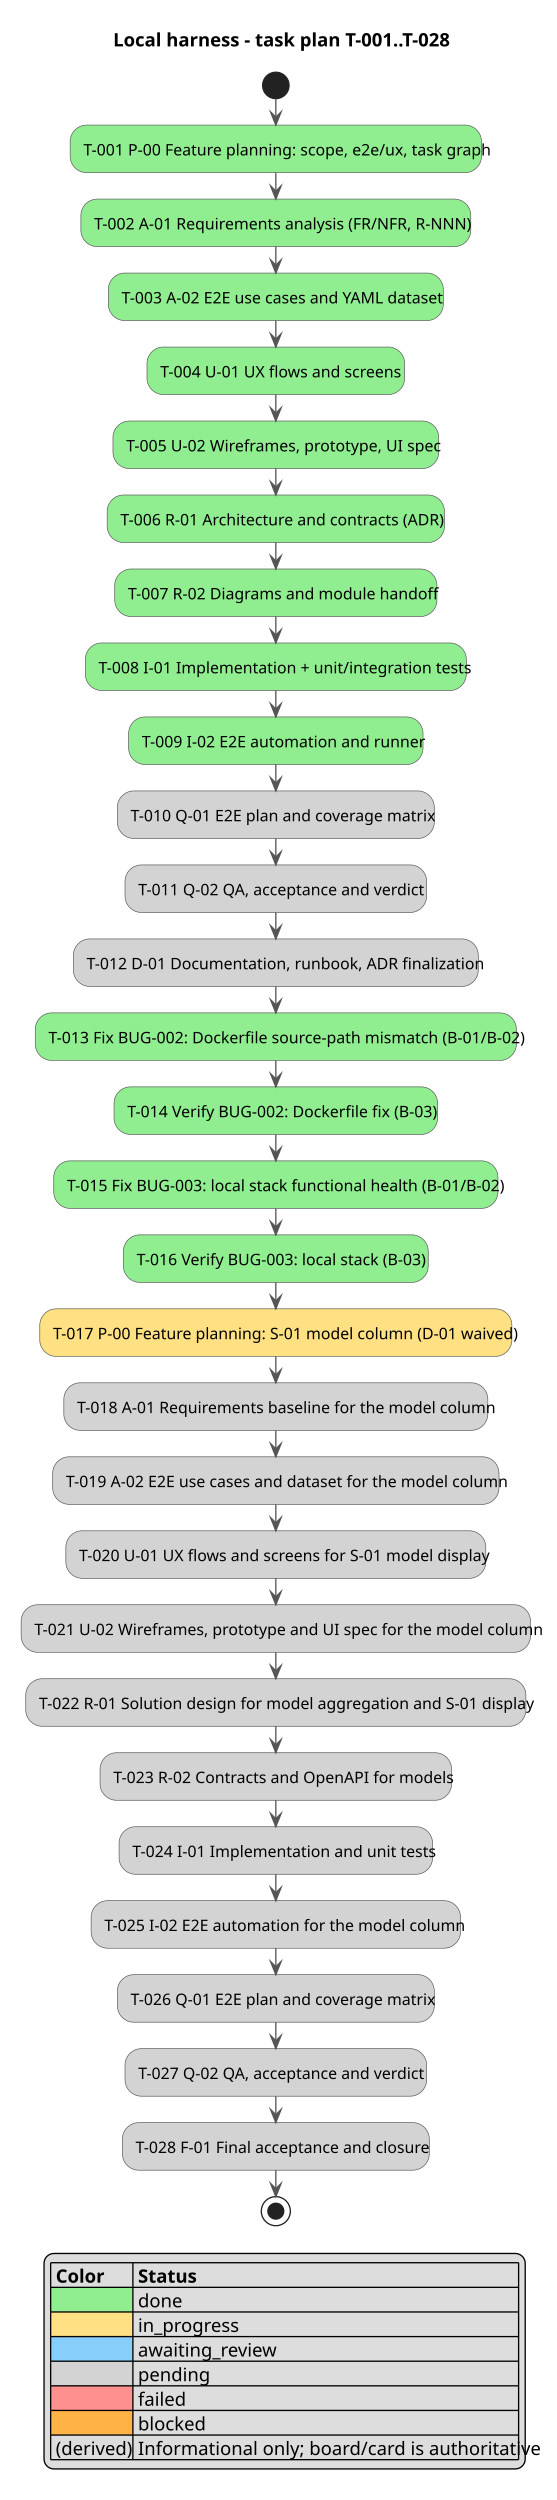
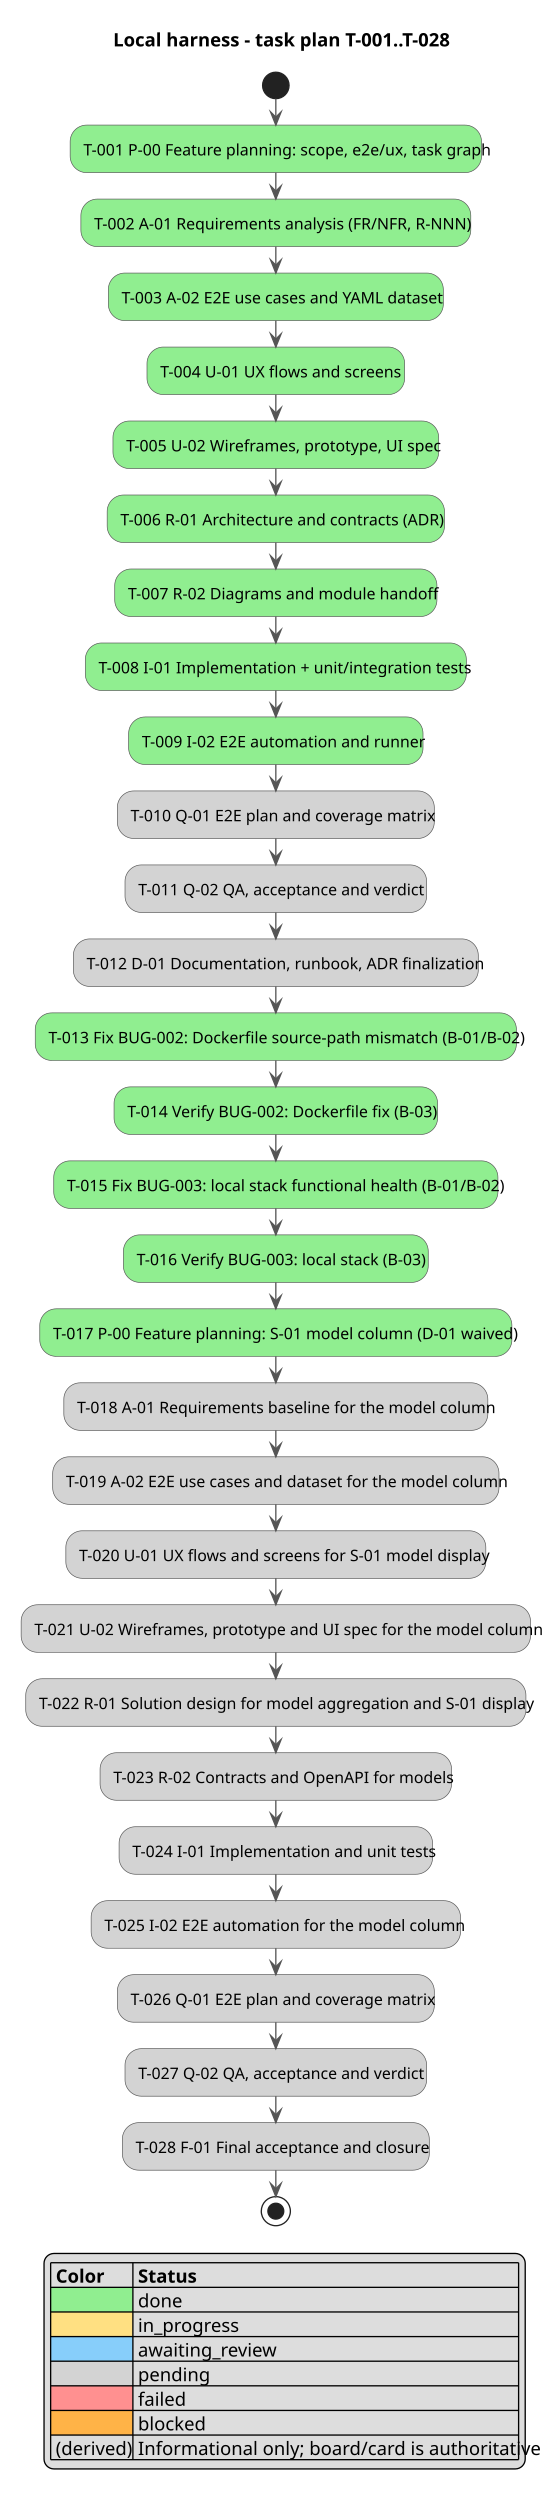
<svg xmlns="http://www.w3.org/2000/svg" version="1.1" data-diagram-type="ACTIVITY" style="width:421px;height:1891px;background:#FFFFFF;" width="421px" height="1891px" viewBox="0 0 421 1891" zoomAndPan="magnify" preserveAspectRatio="none" contentStyleType="text/css">
  <defs />
  <g font-family="sans-serif" lengthAdjust="spacing">
    <g class="title" data-source-line="5">
      <text x="85.599" y="35.107" fill="#000" font-size="14" textLength="248.076" font-weight="700" font-family="Segoe UI">Local harness - task plan T-001..T-028</text>
    </g>
    <ellipse cx="208.637" cy="64.621" rx="10" ry="10" fill="#222" style="stroke:#222;stroke-width:1;" />
    <rect x="53.072" y="94.621" width="311.129" height="35.961" fill="#90EE90" style="stroke:#555;stroke-width:0.5;" rx="12.5" ry="12.5" />
    <text x="63.072" y="117.57" fill="#000" font-size="12" textLength="291.129" font-family="Segoe UI">T-001 P-00 Feature planning: scope, e2e/ux, task graph</text>
    <rect x="61.182" y="150.582" width="294.91" height="35.961" fill="#90EE90" style="stroke:#555;stroke-width:0.5;" rx="12.5" ry="12.5" />
    <text x="71.182" y="173.531" fill="#000" font-size="12" textLength="274.91" font-family="Segoe UI">T-002 A-01 Requirements analysis (FR/NFR, R-NNN)</text>
    <rect x="81.941" y="206.543" width="253.391" height="35.961" fill="#90EE90" style="stroke:#555;stroke-width:0.5;" rx="12.5" ry="12.5" />
    <text x="91.941" y="229.492" fill="#000" font-size="12" textLength="233.391" font-family="Segoe UI">T-003 A-02 E2E use cases and YAML dataset</text>
    <rect x="111.191" y="262.504" width="194.891" height="35.961" fill="#90EE90" style="stroke:#555;stroke-width:0.5;" rx="12.5" ry="12.5" />
    <text x="121.191" y="285.453" fill="#000" font-size="12" textLength="174.891" font-family="Segoe UI">T-004 U-01 UX flows and screens</text>
    <rect x="85.451" y="318.465" width="246.371" height="35.961" fill="#90EE90" style="stroke:#555;stroke-width:0.5;" rx="12.5" ry="12.5" />
    <text x="95.451" y="341.414" fill="#000" font-size="12" textLength="226.371" font-family="Segoe UI">T-005 U-02 Wireframes, prototype, UI spec</text>
    <rect x="81.071" y="374.426" width="255.131" height="35.961" fill="#90EE90" style="stroke:#555;stroke-width:0.5;" rx="12.5" ry="12.5" />
    <text x="91.071" y="397.375" fill="#000" font-size="12" textLength="235.131" font-family="Segoe UI">T-006 R-01 Architecture and contracts (ADR)</text>
    <rect x="86.784" y="430.387" width="243.705" height="35.961" fill="#90EE90" style="stroke:#555;stroke-width:0.5;" rx="12.5" ry="12.5" />
    <text x="96.784" y="453.336" fill="#000" font-size="12" textLength="223.705" font-family="Segoe UI">T-007 R-02 Diagrams and module handoff</text>
    <rect x="64.536" y="486.348" width="288.201" height="35.961" fill="#90EE90" style="stroke:#555;stroke-width:0.5;" rx="12.5" ry="12.5" />
    <text x="74.536" y="509.297" fill="#000" font-size="12" textLength="268.201" font-family="Segoe UI">T-008 I-01 Implementation + unit/integration tests</text>
    <rect x="97.311" y="542.309" width="222.652" height="35.961" fill="#90EE90" style="stroke:#555;stroke-width:0.5;" rx="12.5" ry="12.5" />
    <text x="107.311" y="565.258" fill="#000" font-size="12" textLength="202.652" font-family="Segoe UI">T-009 I-02 E2E automation and runner</text>
    <rect x="88.768" y="598.27" width="239.738" height="35.961" fill="#D3D3D3" style="stroke:#555;stroke-width:0.5;" rx="12.5" ry="12.5" />
    <text x="98.768" y="621.219" fill="#000" font-size="12" textLength="219.738" font-family="Segoe UI">T-010 Q-01 E2E plan and coverage matrix</text>
    <rect x="94.565" y="654.23" width="228.143" height="35.961" fill="#D3D3D3" style="stroke:#555;stroke-width:0.5;" rx="12.5" ry="12.5" />
    <text x="104.565" y="677.18" fill="#000" font-size="12" textLength="208.143" font-family="Segoe UI">T-011 Q-02 QA, acceptance and verdict</text>
    <rect x="55.489" y="710.191" width="306.295" height="35.961" fill="#D3D3D3" style="stroke:#555;stroke-width:0.5;" rx="12.5" ry="12.5" />
    <text x="65.489" y="733.141" fill="#000" font-size="12" textLength="286.295" font-family="Segoe UI">T-012 D-01 Documentation, runbook, ADR finalization</text>
    <rect x="26.667" y="766.152" width="363.939" height="35.961" fill="#90EE90" style="stroke:#555;stroke-width:0.5;" rx="12.5" ry="12.5" />
    <text x="36.667" y="789.102" fill="#000" font-size="12" textLength="343.939" font-family="Segoe UI">T-013 Fix BUG-002: Dockerfile source-path mismatch (B-01/B-02)</text>
    <rect x="86.271" y="822.113" width="244.73" height="35.961" fill="#90EE90" style="stroke:#555;stroke-width:0.5;" rx="12.5" ry="12.5" />
    <text x="96.271" y="845.063" fill="#000" font-size="12" textLength="224.73" font-family="Segoe UI">T-014 Verify BUG-002: Dockerfile fix (B-03)</text>
    <rect x="40.65" y="878.074" width="335.973" height="35.961" fill="#90EE90" style="stroke:#555;stroke-width:0.5;" rx="12.5" ry="12.5" />
    <text x="50.65" y="901.023" fill="#000" font-size="12" textLength="315.973" font-family="Segoe UI">T-015 Fix BUG-003: local stack functional health (B-01/B-02)</text>
    <rect x="93.347" y="934.035" width="230.58" height="35.961" fill="#90EE90" style="stroke:#555;stroke-width:0.5;" rx="12.5" ry="12.5" />
    <text x="103.347" y="956.984" fill="#000" font-size="12" textLength="210.58" font-family="Segoe UI">T-016 Verify BUG-003: local stack (B-03)</text>
-     <rect x="30.089" y="989.996" width="357.096" height="35.961" fill="#FFE082" style="stroke:#555;stroke-width:0.5;" rx="12.5" ry="12.5" />
+     <rect x="30.089" y="989.996" width="357.096" height="35.961" fill="#90EE90" style="stroke:#555;stroke-width:0.5;" rx="12.5" ry="12.5" />
    <text x="40.089" y="1012.945" fill="#000" font-size="12" textLength="337.096" font-family="Segoe UI">T-017 P-00 Feature planning: S-01 model column (D-01 waived)</text>
    <rect x="48.279" y="1045.957" width="320.715" height="35.961" fill="#D3D3D3" style="stroke:#555;stroke-width:0.5;" rx="12.5" ry="12.5" />
    <text x="58.279" y="1068.906" fill="#000" font-size="12" textLength="300.715" font-family="Segoe UI">T-018 A-01 Requirements baseline for the model column</text>
    <rect x="39.856" y="1101.918" width="337.561" height="35.961" fill="#D3D3D3" style="stroke:#555;stroke-width:0.5;" rx="12.5" ry="12.5" />
    <text x="49.856" y="1124.867" fill="#000" font-size="12" textLength="317.561" font-family="Segoe UI">T-019 A-02 E2E use cases and dataset for the model column</text>
    <rect x="49.806" y="1157.879" width="317.662" height="35.961" fill="#D3D3D3" style="stroke:#555;stroke-width:0.5;" rx="12.5" ry="12.5" />
    <text x="59.806" y="1180.828" fill="#000" font-size="12" textLength="297.662" font-family="Segoe UI">T-020 U-01 UX flows and screens for S-01 model display</text>
    <rect x="16" y="1213.84" width="385.273" height="35.961" fill="#D3D3D3" style="stroke:#555;stroke-width:0.5;" rx="12.5" ry="12.5" />
    <text x="26" y="1236.789" fill="#000" font-size="12" textLength="365.273" font-family="Segoe UI">T-021 U-02 Wireframes, prototype and UI spec for the model column</text>
    <rect x="19.475" y="1269.801" width="378.324" height="35.961" fill="#D3D3D3" style="stroke:#555;stroke-width:0.5;" rx="12.5" ry="12.5" />
    <text x="29.475" y="1292.75" fill="#000" font-size="12" textLength="358.324" font-family="Segoe UI">T-022 R-01 Solution design for model aggregation and S-01 display</text>
    <rect x="75.698" y="1325.762" width="265.877" height="35.961" fill="#D3D3D3" style="stroke:#555;stroke-width:0.5;" rx="12.5" ry="12.5" />
    <text x="85.698" y="1348.711" fill="#000" font-size="12" textLength="245.877" font-family="Segoe UI">T-023 R-02 Contracts and OpenAPI for models</text>
    <rect x="90.086" y="1381.723" width="237.102" height="35.961" fill="#D3D3D3" style="stroke:#555;stroke-width:0.5;" rx="12.5" ry="12.5" />
    <text x="100.086" y="1404.672" fill="#000" font-size="12" textLength="217.102" font-family="Segoe UI">T-024 I-01 Implementation and unit tests</text>
    <rect x="68.948" y="1437.684" width="279.377" height="35.961" fill="#D3D3D3" style="stroke:#555;stroke-width:0.5;" rx="12.5" ry="12.5" />
    <text x="78.948" y="1460.633" fill="#000" font-size="12" textLength="259.377" font-family="Segoe UI">T-025 I-02 E2E automation for the model column</text>
    <rect x="88.768" y="1493.645" width="239.738" height="35.961" fill="#D3D3D3" style="stroke:#555;stroke-width:0.5;" rx="12.5" ry="12.5" />
    <text x="98.768" y="1516.594" fill="#000" font-size="12" textLength="219.738" font-family="Segoe UI">T-026 Q-01 E2E plan and coverage matrix</text>
    <rect x="94.565" y="1549.605" width="228.143" height="35.961" fill="#D3D3D3" style="stroke:#555;stroke-width:0.5;" rx="12.5" ry="12.5" />
    <text x="104.565" y="1572.555" fill="#000" font-size="12" textLength="208.143" font-family="Segoe UI">T-027 Q-02 QA, acceptance and verdict</text>
    <rect x="92.553" y="1605.566" width="232.168" height="35.961" fill="#D3D3D3" style="stroke:#555;stroke-width:0.5;" rx="12.5" ry="12.5" />
    <text x="102.553" y="1628.516" fill="#000" font-size="12" textLength="212.168" font-family="Segoe UI">T-028 F-01 Final acceptance and closure</text>
    <ellipse cx="208.637" cy="1672.527" rx="11" ry="11" fill="none" style="stroke:#222;stroke-width:1;" />
    <ellipse cx="208.637" cy="1672.527" rx="6" ry="6" fill="#222" style="stroke:#222;stroke-width:1;" />
    <line x1="208.637" y1="74.621" x2="208.637" y2="94.621" style="stroke:#555;stroke-width:1;" />
    <polygon points="204.637,84.621,208.637,94.621,212.637,84.621,208.637,88.621" fill="#555" style="stroke:#555;stroke-width:1;stroke-linejoin:miter;stroke-miterlimit:10;" />
    <line x1="208.637" y1="130.582" x2="208.637" y2="150.582" style="stroke:#555;stroke-width:1;" />
    <polygon points="204.637,140.582,208.637,150.582,212.637,140.582,208.637,144.582" fill="#555" style="stroke:#555;stroke-width:1;stroke-linejoin:miter;stroke-miterlimit:10;" />
    <line x1="208.637" y1="186.543" x2="208.637" y2="206.543" style="stroke:#555;stroke-width:1;" />
    <polygon points="204.637,196.543,208.637,206.543,212.637,196.543,208.637,200.543" fill="#555" style="stroke:#555;stroke-width:1;stroke-linejoin:miter;stroke-miterlimit:10;" />
    <line x1="208.637" y1="242.504" x2="208.637" y2="262.504" style="stroke:#555;stroke-width:1;" />
    <polygon points="204.637,252.504,208.637,262.504,212.637,252.504,208.637,256.504" fill="#555" style="stroke:#555;stroke-width:1;stroke-linejoin:miter;stroke-miterlimit:10;" />
    <line x1="208.637" y1="298.465" x2="208.637" y2="318.465" style="stroke:#555;stroke-width:1;" />
    <polygon points="204.637,308.465,208.637,318.465,212.637,308.465,208.637,312.465" fill="#555" style="stroke:#555;stroke-width:1;stroke-linejoin:miter;stroke-miterlimit:10;" />
    <line x1="208.637" y1="354.426" x2="208.637" y2="374.426" style="stroke:#555;stroke-width:1;" />
    <polygon points="204.637,364.426,208.637,374.426,212.637,364.426,208.637,368.426" fill="#555" style="stroke:#555;stroke-width:1;stroke-linejoin:miter;stroke-miterlimit:10;" />
    <line x1="208.637" y1="410.387" x2="208.637" y2="430.387" style="stroke:#555;stroke-width:1;" />
    <polygon points="204.637,420.387,208.637,430.387,212.637,420.387,208.637,424.387" fill="#555" style="stroke:#555;stroke-width:1;stroke-linejoin:miter;stroke-miterlimit:10;" />
    <line x1="208.637" y1="466.348" x2="208.637" y2="486.348" style="stroke:#555;stroke-width:1;" />
    <polygon points="204.637,476.348,208.637,486.348,212.637,476.348,208.637,480.348" fill="#555" style="stroke:#555;stroke-width:1;stroke-linejoin:miter;stroke-miterlimit:10;" />
    <line x1="208.637" y1="522.309" x2="208.637" y2="542.309" style="stroke:#555;stroke-width:1;" />
    <polygon points="204.637,532.309,208.637,542.309,212.637,532.309,208.637,536.309" fill="#555" style="stroke:#555;stroke-width:1;stroke-linejoin:miter;stroke-miterlimit:10;" />
    <line x1="208.637" y1="578.27" x2="208.637" y2="598.27" style="stroke:#555;stroke-width:1;" />
    <polygon points="204.637,588.27,208.637,598.27,212.637,588.27,208.637,592.27" fill="#555" style="stroke:#555;stroke-width:1;stroke-linejoin:miter;stroke-miterlimit:10;" />
    <line x1="208.637" y1="634.23" x2="208.637" y2="654.23" style="stroke:#555;stroke-width:1;" />
    <polygon points="204.637,644.23,208.637,654.23,212.637,644.23,208.637,648.23" fill="#555" style="stroke:#555;stroke-width:1;stroke-linejoin:miter;stroke-miterlimit:10;" />
    <line x1="208.637" y1="690.191" x2="208.637" y2="710.191" style="stroke:#555;stroke-width:1;" />
    <polygon points="204.637,700.191,208.637,710.191,212.637,700.191,208.637,704.191" fill="#555" style="stroke:#555;stroke-width:1;stroke-linejoin:miter;stroke-miterlimit:10;" />
    <line x1="208.637" y1="746.152" x2="208.637" y2="766.152" style="stroke:#555;stroke-width:1;" />
    <polygon points="204.637,756.152,208.637,766.152,212.637,756.152,208.637,760.152" fill="#555" style="stroke:#555;stroke-width:1;stroke-linejoin:miter;stroke-miterlimit:10;" />
    <line x1="208.637" y1="802.113" x2="208.637" y2="822.113" style="stroke:#555;stroke-width:1;" />
    <polygon points="204.637,812.113,208.637,822.113,212.637,812.113,208.637,816.113" fill="#555" style="stroke:#555;stroke-width:1;stroke-linejoin:miter;stroke-miterlimit:10;" />
    <line x1="208.637" y1="858.074" x2="208.637" y2="878.074" style="stroke:#555;stroke-width:1;" />
    <polygon points="204.637,868.074,208.637,878.074,212.637,868.074,208.637,872.074" fill="#555" style="stroke:#555;stroke-width:1;stroke-linejoin:miter;stroke-miterlimit:10;" />
    <line x1="208.637" y1="914.035" x2="208.637" y2="934.035" style="stroke:#555;stroke-width:1;" />
    <polygon points="204.637,924.035,208.637,934.035,212.637,924.035,208.637,928.035" fill="#555" style="stroke:#555;stroke-width:1;stroke-linejoin:miter;stroke-miterlimit:10;" />
    <line x1="208.637" y1="969.996" x2="208.637" y2="989.996" style="stroke:#555;stroke-width:1;" />
    <polygon points="204.637,979.996,208.637,989.996,212.637,979.996,208.637,983.996" fill="#555" style="stroke:#555;stroke-width:1;stroke-linejoin:miter;stroke-miterlimit:10;" />
    <line x1="208.637" y1="1025.957" x2="208.637" y2="1045.957" style="stroke:#555;stroke-width:1;" />
    <polygon points="204.637,1035.957,208.637,1045.957,212.637,1035.957,208.637,1039.957" fill="#555" style="stroke:#555;stroke-width:1;stroke-linejoin:miter;stroke-miterlimit:10;" />
    <line x1="208.637" y1="1081.918" x2="208.637" y2="1101.918" style="stroke:#555;stroke-width:1;" />
    <polygon points="204.637,1091.918,208.637,1101.918,212.637,1091.918,208.637,1095.918" fill="#555" style="stroke:#555;stroke-width:1;stroke-linejoin:miter;stroke-miterlimit:10;" />
    <line x1="208.637" y1="1137.879" x2="208.637" y2="1157.879" style="stroke:#555;stroke-width:1;" />
    <polygon points="204.637,1147.879,208.637,1157.879,212.637,1147.879,208.637,1151.879" fill="#555" style="stroke:#555;stroke-width:1;stroke-linejoin:miter;stroke-miterlimit:10;" />
    <line x1="208.637" y1="1193.84" x2="208.637" y2="1213.84" style="stroke:#555;stroke-width:1;" />
    <polygon points="204.637,1203.84,208.637,1213.84,212.637,1203.84,208.637,1207.84" fill="#555" style="stroke:#555;stroke-width:1;stroke-linejoin:miter;stroke-miterlimit:10;" />
    <line x1="208.637" y1="1249.801" x2="208.637" y2="1269.801" style="stroke:#555;stroke-width:1;" />
    <polygon points="204.637,1259.801,208.637,1269.801,212.637,1259.801,208.637,1263.801" fill="#555" style="stroke:#555;stroke-width:1;stroke-linejoin:miter;stroke-miterlimit:10;" />
    <line x1="208.637" y1="1305.762" x2="208.637" y2="1325.762" style="stroke:#555;stroke-width:1;" />
    <polygon points="204.637,1315.762,208.637,1325.762,212.637,1315.762,208.637,1319.762" fill="#555" style="stroke:#555;stroke-width:1;stroke-linejoin:miter;stroke-miterlimit:10;" />
    <line x1="208.637" y1="1361.723" x2="208.637" y2="1381.723" style="stroke:#555;stroke-width:1;" />
    <polygon points="204.637,1371.723,208.637,1381.723,212.637,1371.723,208.637,1375.723" fill="#555" style="stroke:#555;stroke-width:1;stroke-linejoin:miter;stroke-miterlimit:10;" />
    <line x1="208.637" y1="1417.684" x2="208.637" y2="1437.684" style="stroke:#555;stroke-width:1;" />
    <polygon points="204.637,1427.684,208.637,1437.684,212.637,1427.684,208.637,1431.684" fill="#555" style="stroke:#555;stroke-width:1;stroke-linejoin:miter;stroke-miterlimit:10;" />
    <line x1="208.637" y1="1473.645" x2="208.637" y2="1493.645" style="stroke:#555;stroke-width:1;" />
    <polygon points="204.637,1483.645,208.637,1493.645,212.637,1483.645,208.637,1487.645" fill="#555" style="stroke:#555;stroke-width:1;stroke-linejoin:miter;stroke-miterlimit:10;" />
    <line x1="208.637" y1="1529.605" x2="208.637" y2="1549.605" style="stroke:#555;stroke-width:1;" />
    <polygon points="204.637,1539.605,208.637,1549.605,212.637,1539.605,208.637,1543.605" fill="#555" style="stroke:#555;stroke-width:1;stroke-linejoin:miter;stroke-miterlimit:10;" />
    <line x1="208.637" y1="1585.566" x2="208.637" y2="1605.566" style="stroke:#555;stroke-width:1;" />
    <polygon points="204.637,1595.566,208.637,1605.566,212.637,1595.566,208.637,1599.566" fill="#555" style="stroke:#555;stroke-width:1;stroke-linejoin:miter;stroke-miterlimit:10;" />
    <line x1="208.637" y1="1641.527" x2="208.637" y2="1661.527" style="stroke:#555;stroke-width:1;" />
    <polygon points="204.637,1651.527,208.637,1661.527,212.637,1651.527,208.637,1655.527" fill="#555" style="stroke:#555;stroke-width:1;stroke-linejoin:miter;stroke-miterlimit:10;" />
    <g class="legend" data-source-line="38">
      <rect x="33.309" y="1704.527" width="363.965" height="162.969" fill="#DDD" style="stroke:#000;stroke-width:1;" rx="7.5" ry="7.5" />
      <text x="42.171" y="1726.635" fill="#000" font-size="14" textLength="35.403" font-weight="700" font-family="Segoe UI">Color</text>
      <text x="104.385" y="1726.635" fill="#000" font-size="14" textLength="40.906" font-weight="700" font-family="Segoe UI">Status</text>
      <rect x="38.309" y="1730.148" width="62.214" height="18.621" fill="#90EE90" style="stroke:none;" />
      <text x="38.309" y="1745.256" fill="#000" font-size="14" font-family="Segoe UI"> </text>
      <text x="104.357" y="1745.256" fill="#000" font-size="14" textLength="31.691" font-family="Segoe UI">done</text>
      <rect x="38.309" y="1748.77" width="62.214" height="18.621" fill="#FFE082" style="stroke:none;" />
      <text x="38.309" y="1763.877" fill="#000" font-size="14" font-family="Segoe UI"> </text>
      <text x="104.357" y="1763.877" fill="#000" font-size="14" textLength="70.738" font-family="Segoe UI">in_progress</text>
      <rect x="38.309" y="1767.391" width="62.214" height="18.621" fill="#87CEFA" style="stroke:none;" />
      <text x="38.309" y="1782.498" fill="#000" font-size="14" font-family="Segoe UI"> </text>
      <text x="104.357" y="1782.498" fill="#000" font-size="14" textLength="97.59" font-family="Segoe UI">awaiting_review</text>
      <rect x="38.309" y="1786.012" width="62.214" height="18.621" fill="#D3D3D3" style="stroke:none;" />
      <text x="38.309" y="1801.119" fill="#000" font-size="14" font-family="Segoe UI"> </text>
      <text x="104.357" y="1801.119" fill="#000" font-size="14" textLength="51.276" font-family="Segoe UI">pending</text>
      <rect x="38.309" y="1804.633" width="62.214" height="18.621" fill="#FF9090" style="stroke:none;" />
      <text x="38.309" y="1819.74" fill="#000" font-size="14" font-family="Segoe UI"> </text>
      <text x="104.357" y="1819.74" fill="#000" font-size="14" textLength="33.852" font-family="Segoe UI">failed</text>
      <rect x="38.309" y="1823.254" width="62.214" height="18.621" fill="#FFB347" style="stroke:none;" />
      <text x="38.309" y="1838.361" fill="#000" font-size="14" font-family="Segoe UI"> </text>
      <text x="104.357" y="1838.361" fill="#000" font-size="14" textLength="48.815" font-family="Segoe UI">blocked</text>
      <text x="42.144" y="1856.982" fill="#000" font-size="14" textLength="54.544" font-family="Segoe UI">(derived)</text>
      <text x="104.357" y="1856.982" fill="#000" font-size="14" textLength="284.081" font-family="Segoe UI">Informational only; board/card is authoritative</text>
      <line x1="38.309" y1="1711.527" x2="392.273" y2="1711.527" style="stroke:#000;stroke-width:1;" />
      <line x1="38.309" y1="1730.148" x2="392.273" y2="1730.148" style="stroke:#000;stroke-width:1;" />
      <line x1="38.309" y1="1748.77" x2="392.273" y2="1748.77" style="stroke:#000;stroke-width:1;" />
      <line x1="38.309" y1="1767.391" x2="392.273" y2="1767.391" style="stroke:#000;stroke-width:1;" />
      <line x1="38.309" y1="1786.012" x2="392.273" y2="1786.012" style="stroke:#000;stroke-width:1;" />
      <line x1="38.309" y1="1804.633" x2="392.273" y2="1804.633" style="stroke:#000;stroke-width:1;" />
      <line x1="38.309" y1="1823.254" x2="392.273" y2="1823.254" style="stroke:#000;stroke-width:1;" />
      <line x1="38.309" y1="1841.875" x2="392.273" y2="1841.875" style="stroke:#000;stroke-width:1;" />
      <line x1="38.309" y1="1860.496" x2="392.273" y2="1860.496" style="stroke:#000;stroke-width:1;" />
      <line x1="38.309" y1="1711.527" x2="38.309" y2="1860.496" style="stroke:#000;stroke-width:1;" />
      <line x1="100.522" y1="1711.527" x2="100.522" y2="1860.496" style="stroke:#000;stroke-width:1;" />
      <line x1="392.273" y1="1711.527" x2="392.273" y2="1860.496" style="stroke:#000;stroke-width:1;" />
    </g>
  </g>
</svg>
